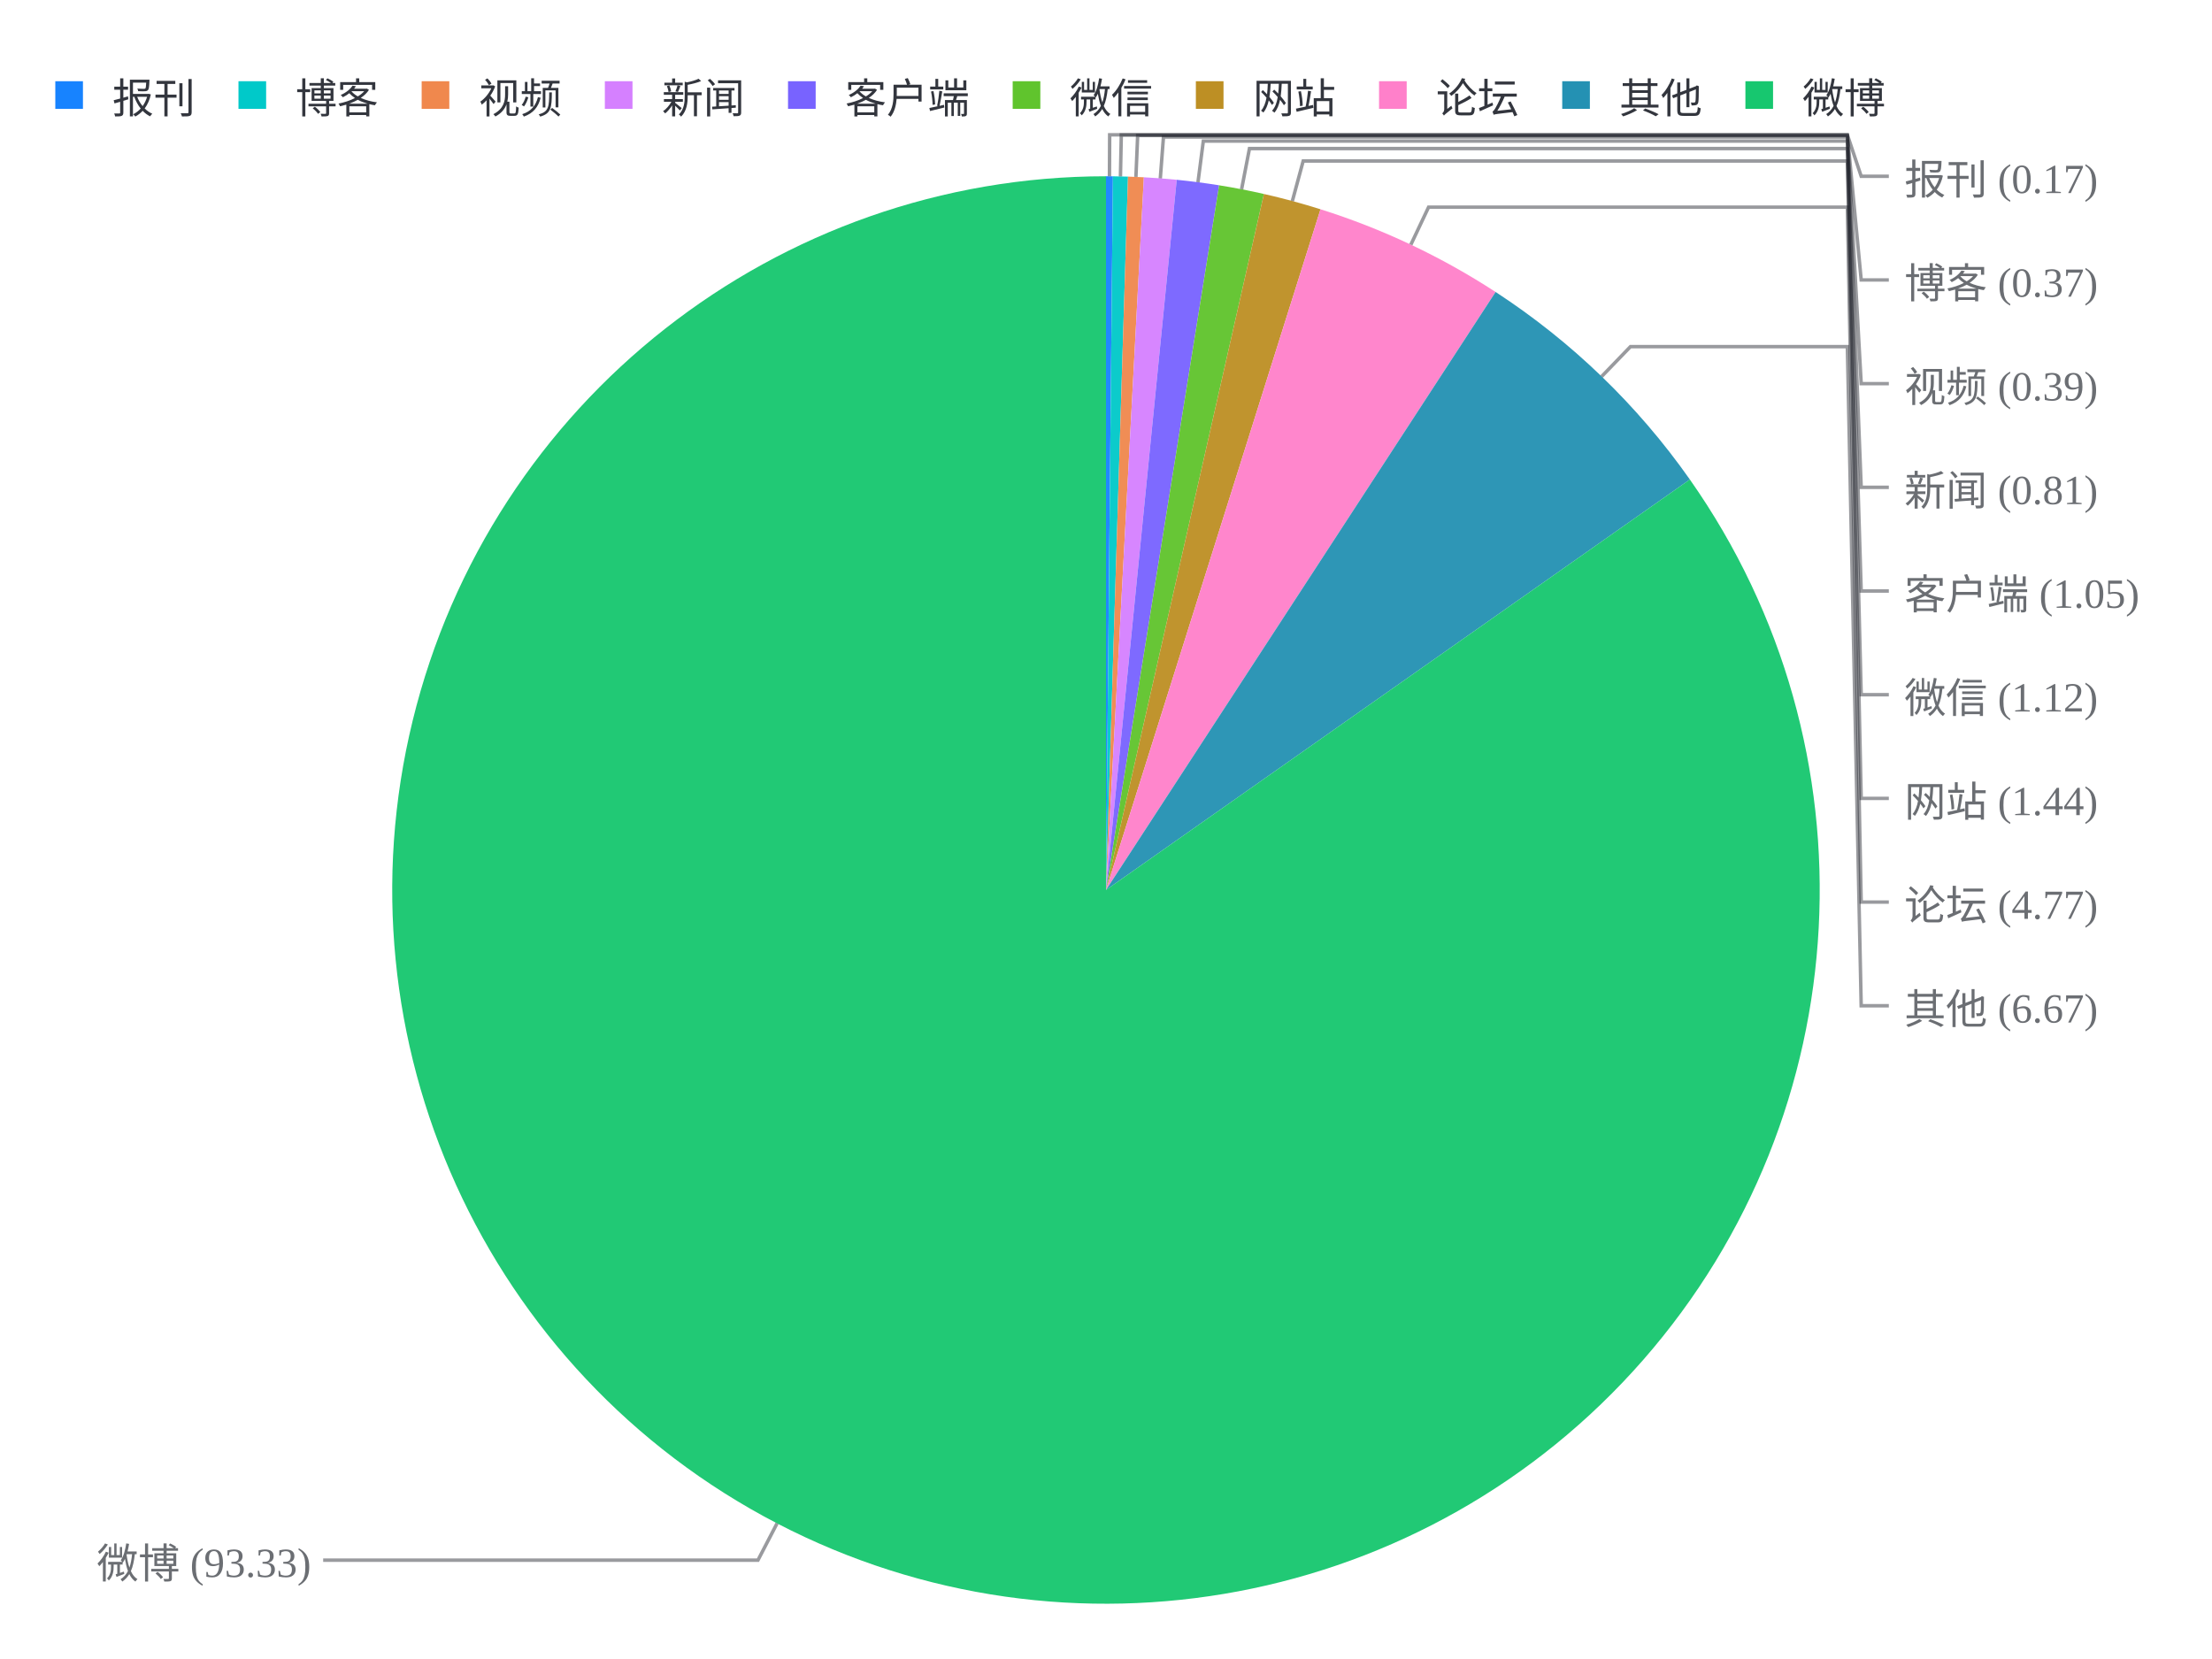
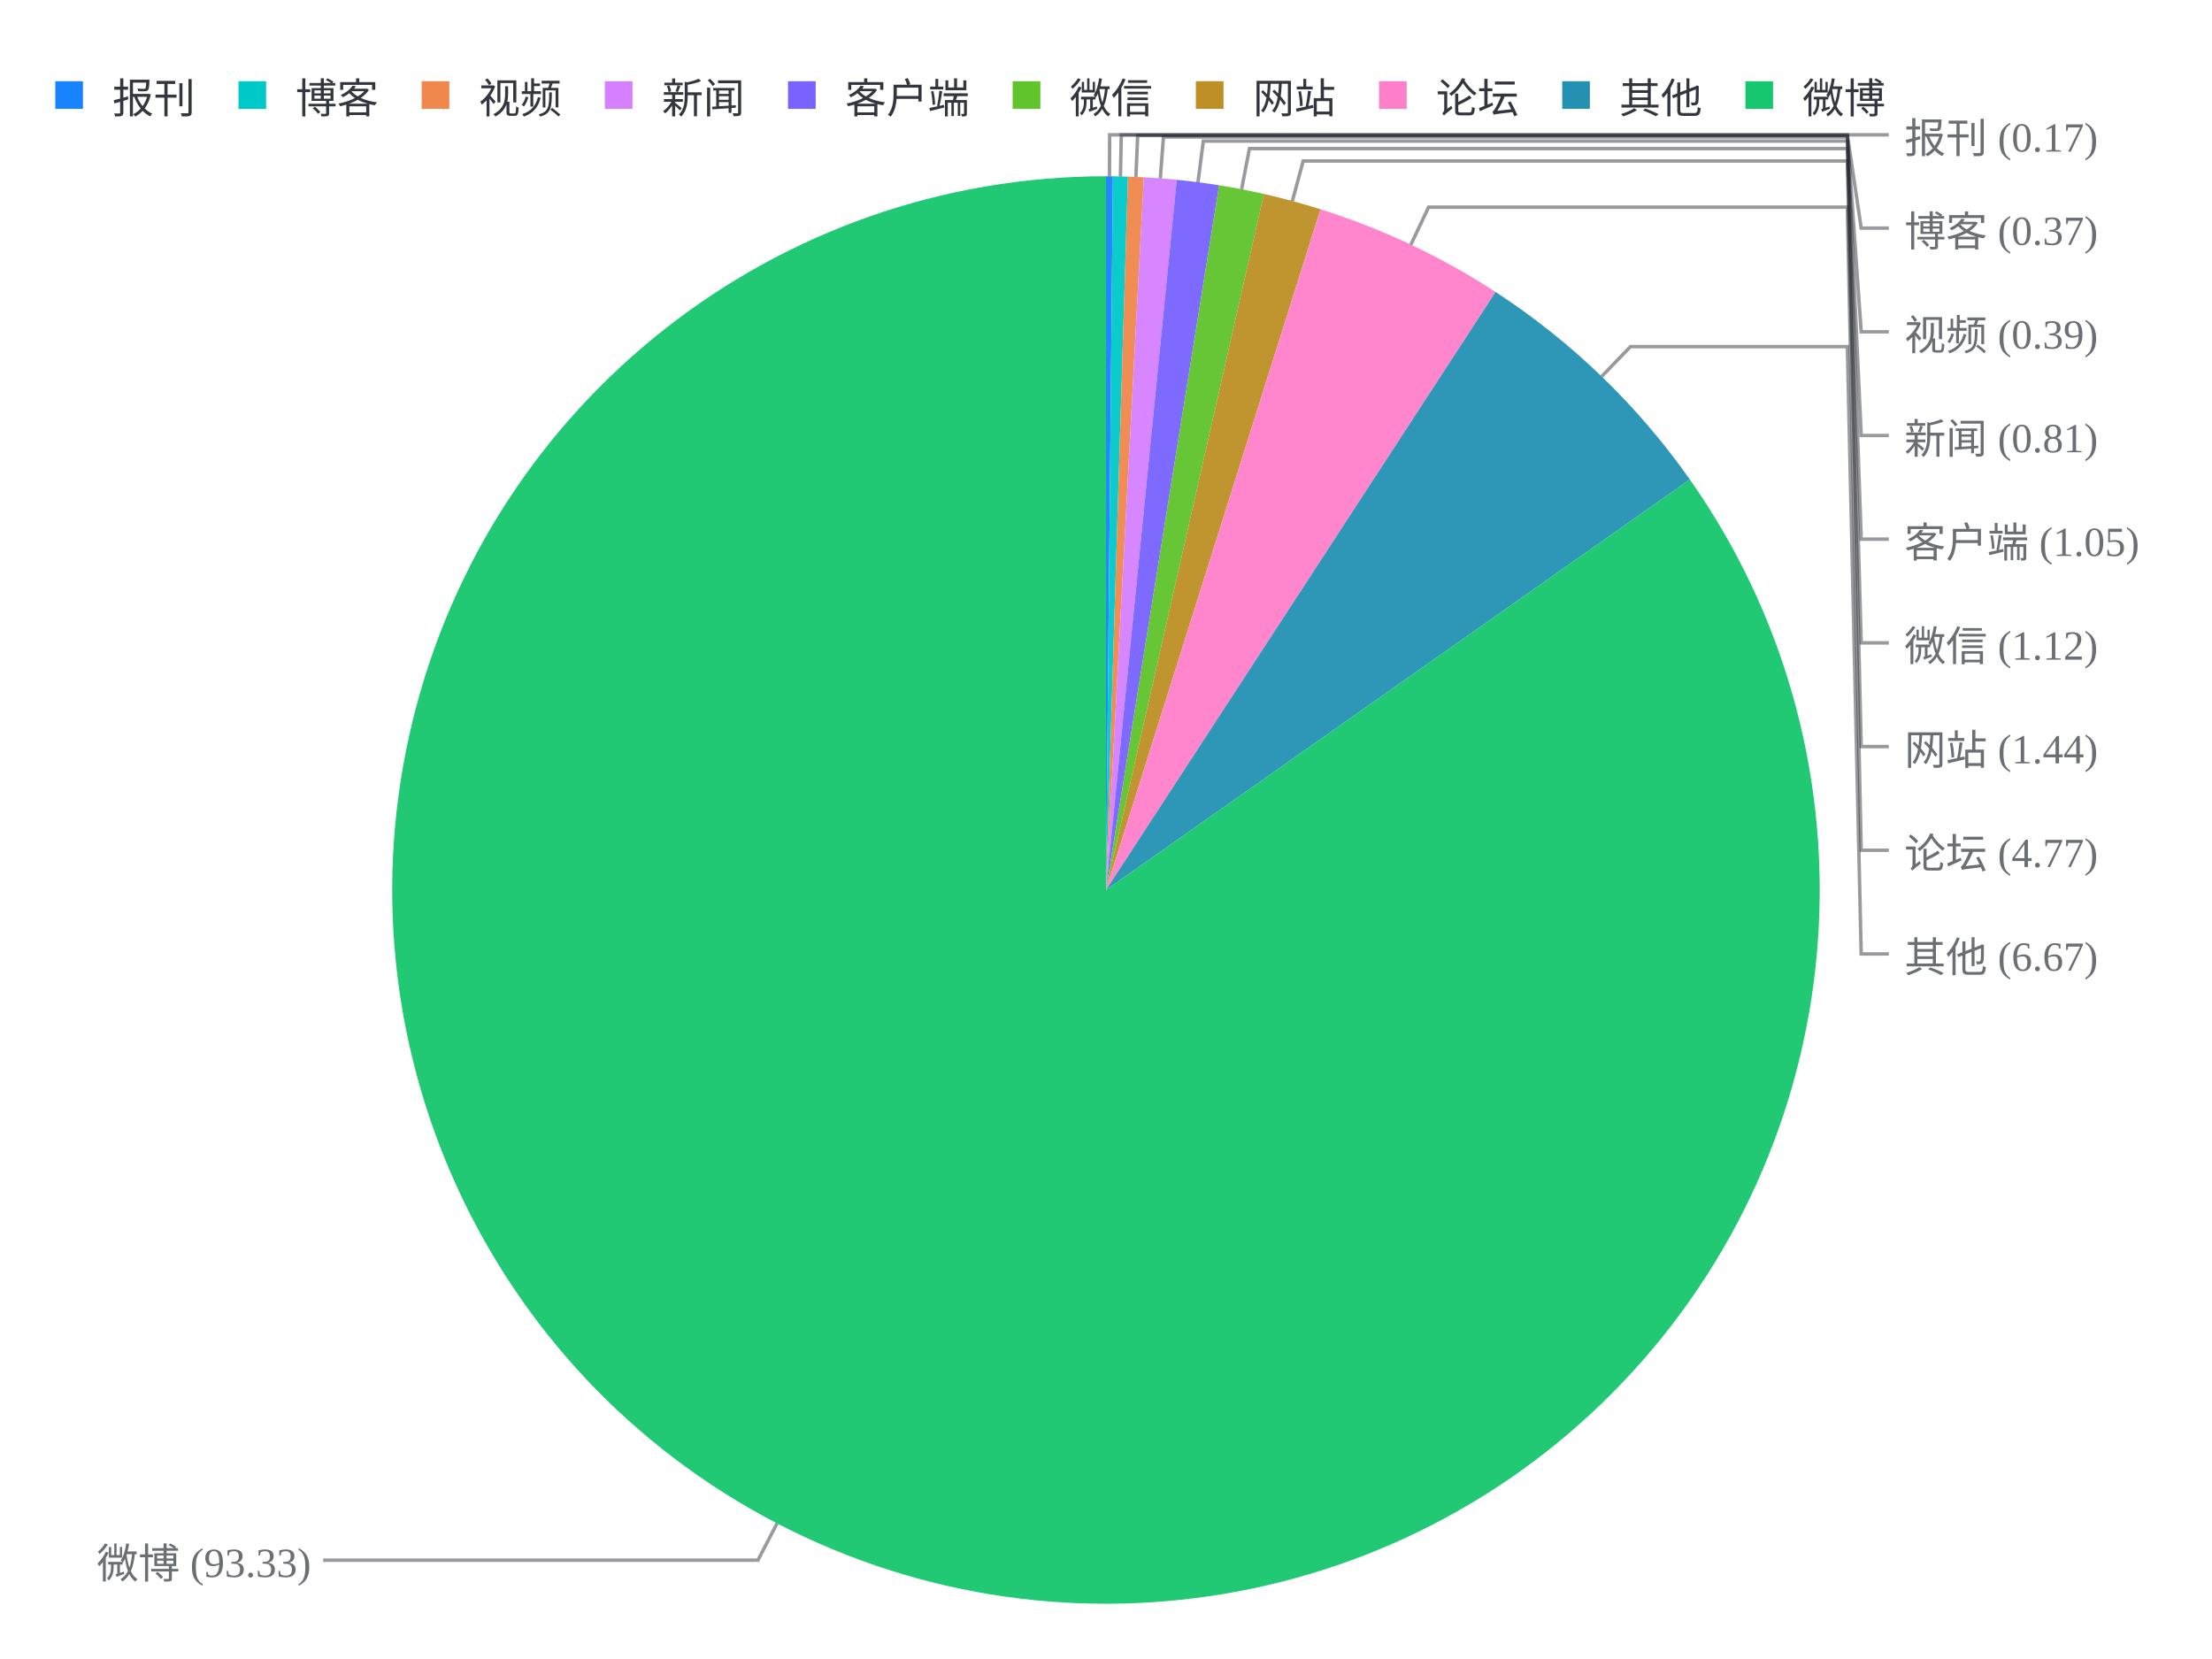
<svg xmlns="http://www.w3.org/2000/svg" width="640" height="480" style="background: transparent;" color-interpolation-filters="sRGB">
  <defs>
    <clipPath transform="matrix(1,0,0,1,-16,-16)" id="clip-path-128-24">
      <use href="#g-svg-128" transform="matrix(1,0,0,1,16,16)" />
    </clipPath>
  </defs>
  <g id="g-svg-camera">
    <g id="g-root" fill="none">
      <g id="g-svg-11" fill="none" class="view">
        <g>
          <path id="g-svg-12" fill="rgba(0,0,0,0)" class="area" d="M 0,0 l 640,0 l 0,480 l-640 0 z" x="0" y="0" width="640" height="480" />
        </g>
        <g>
          <path id="g-svg-13" fill="rgba(0,0,0,0)" class="area" d="M 16,16 l 608,0 l 0,448 l-608 0 z" x="16" y="16" width="608" height="448" />
        </g>
        <g>
          <path id="g-svg-14" fill="rgba(0,0,0,0)" class="area" d="M 16,51 l 608,0 l 0,413 l-608 0 z" x="16" y="51" width="608" height="413" />
        </g>
        <g>
          <path id="g-svg-15" fill="rgba(0,0,0,0)" class="area" d="M 16,51 l 608,0 l 0,413 l-608 0 z" x="16" y="51" width="608" height="413" />
        </g>
        <g id="g-svg-16" fill="none" class="component">
          <g id="g-svg-17" fill="none" x="16" y="16" width="608" height="23" transform="matrix(1,0,0,1,16,16)">
            <g id="g-svg-18" fill="none" class="legend-category" width="542" height="23">
              <g id="g-svg-19" fill="none" class="legend-title-group">
                <g id="g-svg-20" fill="none" width="542" height="23" class="legend-title" />
              </g>
              <g id="g-svg-21" fill="none" class="legend-items-group">
                <g id="g-svg-22" fill="none" width="542" height="23" x="0" y="0" class="legend-items">
                  <g id="g-svg-23" fill="none" x="0" y="0" class="items-navigator">
                    <g id="g-svg-24" fill="none" class="navigator-content-group" clip-path="url(#clip-path-128-24)">
                      <g id="g-svg-25" fill="none" class="navigator-play-window">
                        <g id="g-svg-107" fill="none" class="items-item-page">
                          <g id="g-svg-27" fill="none" class="items-item" x="0" y="0" width="41" height="23">
                            <g id="g-svg-33" fill="none" class="legend-category-item-background-group">
                              <g>
                                <path id="g-svg-34" fill="rgba(0,0,0,0)" class="legend-category-item-background" d="M 0,0 l 41,0 l 0,23 l-41 0 z" width="41" height="23" visibility="visible" />
                              </g>
                            </g>
                            <g id="g-svg-28" fill="none" transform="matrix(0.5,0,0,0.5,4,11.5)" class="legend-category-item-marker-group">
                              <g>
                                <path id="g-svg-29" fill="rgba(23,131,255,1)" d="M -8,-8 L 8,-8 L 8,8 L -8,8 Z" stroke-width="0" class="legend-category-item-marker" visibility="visible" />
                              </g>
                            </g>
                            <g id="g-svg-30" fill="none" transform="matrix(1,0,0,1,16,11.5)" class="legend-category-item-label-group">
                              <g>
                                <text id="g-svg-31" fill="rgba(29,33,41,1)" dominant-baseline="central" paint-order="stroke" dx="0.5" font-family="sans-serif" font-size="12" font-style="normal" font-variant="normal" font-weight="normal" stroke-width="1" text-anchor="left" class="legend-category-item-label" fill-opacity="0.9" visibility="visible">
                                  报刊
                                </text>
                              </g>
                            </g>
                            <g id="g-svg-32" fill="none" class="legend-category-item-value-group" />
                          </g>
                          <g id="g-svg-35" fill="none" transform="matrix(1,0,0,1,53,0)" class="items-item" x="53" y="0" width="41" height="23">
                            <g id="g-svg-41" fill="none" class="legend-category-item-background-group">
                              <g>
                                <path id="g-svg-42" fill="rgba(0,0,0,0)" class="legend-category-item-background" d="M 0,0 l 41,0 l 0,23 l-41 0 z" width="41" height="23" visibility="visible" />
                              </g>
                            </g>
                            <g id="g-svg-36" fill="none" transform="matrix(0.5,0,0,0.5,4,11.5)" class="legend-category-item-marker-group">
                              <g>
                                <path id="g-svg-37" fill="rgba(0,201,201,1)" d="M -8,-8 L 8,-8 L 8,8 L -8,8 Z" stroke-width="0" class="legend-category-item-marker" visibility="visible" />
                              </g>
                            </g>
                            <g id="g-svg-38" fill="none" transform="matrix(1,0,0,1,16,11.5)" class="legend-category-item-label-group">
                              <g>
                                <text id="g-svg-39" fill="rgba(29,33,41,1)" dominant-baseline="central" paint-order="stroke" dx="0.5" font-family="sans-serif" font-size="12" font-style="normal" font-variant="normal" font-weight="normal" stroke-width="1" text-anchor="left" class="legend-category-item-label" fill-opacity="0.9" visibility="visible">
                                  博客
                                </text>
                              </g>
                            </g>
                            <g id="g-svg-40" fill="none" class="legend-category-item-value-group" />
                          </g>
                          <g id="g-svg-43" fill="none" transform="matrix(1,0,0,1,106,0)" class="items-item" x="106" y="0" width="41" height="23">
                            <g id="g-svg-49" fill="none" class="legend-category-item-background-group">
                              <g>
                                <path id="g-svg-50" fill="rgba(0,0,0,0)" class="legend-category-item-background" d="M 0,0 l 41,0 l 0,23 l-41 0 z" width="41" height="23" visibility="visible" />
                              </g>
                            </g>
                            <g id="g-svg-44" fill="none" transform="matrix(0.5,0,0,0.5,4,11.5)" class="legend-category-item-marker-group">
                              <g>
                                <path id="g-svg-45" fill="rgba(240,136,77,1)" d="M -8,-8 L 8,-8 L 8,8 L -8,8 Z" stroke-width="0" class="legend-category-item-marker" visibility="visible" />
                              </g>
                            </g>
                            <g id="g-svg-46" fill="none" transform="matrix(1,0,0,1,16,11.5)" class="legend-category-item-label-group">
                              <g>
                                <text id="g-svg-47" fill="rgba(29,33,41,1)" dominant-baseline="central" paint-order="stroke" dx="0.5" font-family="sans-serif" font-size="12" font-style="normal" font-variant="normal" font-weight="normal" stroke-width="1" text-anchor="left" class="legend-category-item-label" fill-opacity="0.9" visibility="visible">
                                  视频
                                </text>
                              </g>
                            </g>
                            <g id="g-svg-48" fill="none" class="legend-category-item-value-group" />
                          </g>
                          <g id="g-svg-51" fill="none" transform="matrix(1,0,0,1,159,0)" class="items-item" x="159" y="0" width="41" height="23">
                            <g id="g-svg-57" fill="none" class="legend-category-item-background-group">
                              <g>
                                <path id="g-svg-58" fill="rgba(0,0,0,0)" class="legend-category-item-background" d="M 0,0 l 41,0 l 0,23 l-41 0 z" width="41" height="23" visibility="visible" />
                              </g>
                            </g>
                            <g id="g-svg-52" fill="none" transform="matrix(0.5,0,0,0.5,4,11.5)" class="legend-category-item-marker-group">
                              <g>
                                <path id="g-svg-53" fill="rgba(213,128,255,1)" d="M -8,-8 L 8,-8 L 8,8 L -8,8 Z" stroke-width="0" class="legend-category-item-marker" visibility="visible" />
                              </g>
                            </g>
                            <g id="g-svg-54" fill="none" transform="matrix(1,0,0,1,16,11.5)" class="legend-category-item-label-group">
                              <g>
                                <text id="g-svg-55" fill="rgba(29,33,41,1)" dominant-baseline="central" paint-order="stroke" dx="0.5" font-family="sans-serif" font-size="12" font-style="normal" font-variant="normal" font-weight="normal" stroke-width="1" text-anchor="left" class="legend-category-item-label" fill-opacity="0.9" visibility="visible">
                                  新闻
                                </text>
                              </g>
                            </g>
                            <g id="g-svg-56" fill="none" class="legend-category-item-value-group" />
                          </g>
                          <g id="g-svg-59" fill="none" transform="matrix(1,0,0,1,212,0)" class="items-item" x="212" y="0" width="53" height="23">
                            <g id="g-svg-65" fill="none" class="legend-category-item-background-group">
                              <g>
                                <path id="g-svg-66" fill="rgba(0,0,0,0)" class="legend-category-item-background" d="M 0,0 l 53,0 l 0,23 l-53 0 z" width="53" height="23" visibility="visible" />
                              </g>
                            </g>
                            <g id="g-svg-60" fill="none" transform="matrix(0.5,0,0,0.5,4,11.5)" class="legend-category-item-marker-group">
                              <g>
                                <path id="g-svg-61" fill="rgba(120,99,255,1)" d="M -8,-8 L 8,-8 L 8,8 L -8,8 Z" stroke-width="0" class="legend-category-item-marker" visibility="visible" />
                              </g>
                            </g>
                            <g id="g-svg-62" fill="none" transform="matrix(1,0,0,1,16,11.5)" class="legend-category-item-label-group">
                              <g>
                                <text id="g-svg-63" fill="rgba(29,33,41,1)" dominant-baseline="central" paint-order="stroke" dx="0.5" font-family="sans-serif" font-size="12" font-style="normal" font-variant="normal" font-weight="normal" stroke-width="1" text-anchor="left" class="legend-category-item-label" fill-opacity="0.9" visibility="visible">
                                  客户端
                                </text>
                              </g>
                            </g>
                            <g id="g-svg-64" fill="none" class="legend-category-item-value-group" />
                          </g>
                          <g id="g-svg-67" fill="none" transform="matrix(1,0,0,1,277,0)" class="items-item" x="277" y="0" width="41" height="23">
                            <g id="g-svg-73" fill="none" class="legend-category-item-background-group">
                              <g>
                                <path id="g-svg-74" fill="rgba(0,0,0,0)" class="legend-category-item-background" d="M 0,0 l 41,0 l 0,23 l-41 0 z" width="41" height="23" visibility="visible" />
                              </g>
                            </g>
                            <g id="g-svg-68" fill="none" transform="matrix(0.5,0,0,0.5,4,11.5)" class="legend-category-item-marker-group">
                              <g>
                                <path id="g-svg-69" fill="rgba(96,196,45,1)" d="M -8,-8 L 8,-8 L 8,8 L -8,8 Z" stroke-width="0" class="legend-category-item-marker" visibility="visible" />
                              </g>
                            </g>
                            <g id="g-svg-70" fill="none" transform="matrix(1,0,0,1,16,11.5)" class="legend-category-item-label-group">
                              <g>
                                <text id="g-svg-71" fill="rgba(29,33,41,1)" dominant-baseline="central" paint-order="stroke" dx="0.5" font-family="sans-serif" font-size="12" font-style="normal" font-variant="normal" font-weight="normal" stroke-width="1" text-anchor="left" class="legend-category-item-label" fill-opacity="0.9" visibility="visible">
                                  微信
                                </text>
                              </g>
                            </g>
                            <g id="g-svg-72" fill="none" class="legend-category-item-value-group" />
                          </g>
                          <g id="g-svg-75" fill="none" transform="matrix(1,0,0,1,330,0)" class="items-item" x="330" y="0" width="41" height="23">
                            <g id="g-svg-81" fill="none" class="legend-category-item-background-group">
                              <g>
                                <path id="g-svg-82" fill="rgba(0,0,0,0)" class="legend-category-item-background" d="M 0,0 l 41,0 l 0,23 l-41 0 z" width="41" height="23" visibility="visible" />
                              </g>
                            </g>
                            <g id="g-svg-76" fill="none" transform="matrix(0.5,0,0,0.5,4,11.5)" class="legend-category-item-marker-group">
                              <g>
                                <path id="g-svg-77" fill="rgba(189,143,36,1)" d="M -8,-8 L 8,-8 L 8,8 L -8,8 Z" stroke-width="0" class="legend-category-item-marker" visibility="visible" />
                              </g>
                            </g>
                            <g id="g-svg-78" fill="none" transform="matrix(1,0,0,1,16,11.5)" class="legend-category-item-label-group">
                              <g>
                                <text id="g-svg-79" fill="rgba(29,33,41,1)" dominant-baseline="central" paint-order="stroke" dx="0.5" font-family="sans-serif" font-size="12" font-style="normal" font-variant="normal" font-weight="normal" stroke-width="1" text-anchor="left" class="legend-category-item-label" fill-opacity="0.9" visibility="visible">
                                  网站
                                </text>
                              </g>
                            </g>
                            <g id="g-svg-80" fill="none" class="legend-category-item-value-group" />
                          </g>
                          <g id="g-svg-83" fill="none" transform="matrix(1,0,0,1,383,0)" class="items-item" x="383" y="0" width="41" height="23">
                            <g id="g-svg-89" fill="none" class="legend-category-item-background-group">
                              <g>
                                <path id="g-svg-90" fill="rgba(0,0,0,0)" class="legend-category-item-background" d="M 0,0 l 41,0 l 0,23 l-41 0 z" width="41" height="23" visibility="visible" />
                              </g>
                            </g>
                            <g id="g-svg-84" fill="none" transform="matrix(0.5,0,0,0.5,4,11.5)" class="legend-category-item-marker-group">
                              <g>
                                <path id="g-svg-85" fill="rgba(255,128,202,1)" d="M -8,-8 L 8,-8 L 8,8 L -8,8 Z" stroke-width="0" class="legend-category-item-marker" visibility="visible" />
                              </g>
                            </g>
                            <g id="g-svg-86" fill="none" transform="matrix(1,0,0,1,16,11.5)" class="legend-category-item-label-group">
                              <g>
                                <text id="g-svg-87" fill="rgba(29,33,41,1)" dominant-baseline="central" paint-order="stroke" dx="0.5" font-family="sans-serif" font-size="12" font-style="normal" font-variant="normal" font-weight="normal" stroke-width="1" text-anchor="left" class="legend-category-item-label" fill-opacity="0.9" visibility="visible">
                                  论坛
                                </text>
                              </g>
                            </g>
                            <g id="g-svg-88" fill="none" class="legend-category-item-value-group" />
                          </g>
                          <g id="g-svg-91" fill="none" transform="matrix(1,0,0,1,436,0)" class="items-item" x="436" y="0" width="41" height="23">
                            <g id="g-svg-97" fill="none" class="legend-category-item-background-group">
                              <g>
                                <path id="g-svg-98" fill="rgba(0,0,0,0)" class="legend-category-item-background" d="M 0,0 l 41,0 l 0,23 l-41 0 z" width="41" height="23" visibility="visible" />
                              </g>
                            </g>
                            <g id="g-svg-92" fill="none" transform="matrix(0.5,0,0,0.5,4,11.5)" class="legend-category-item-marker-group">
                              <g>
                                <path id="g-svg-93" fill="rgba(36,145,179,1)" d="M -8,-8 L 8,-8 L 8,8 L -8,8 Z" stroke-width="0" class="legend-category-item-marker" visibility="visible" />
                              </g>
                            </g>
                            <g id="g-svg-94" fill="none" transform="matrix(1,0,0,1,16,11.5)" class="legend-category-item-label-group">
                              <g>
                                <text id="g-svg-95" fill="rgba(29,33,41,1)" dominant-baseline="central" paint-order="stroke" dx="0.5" font-family="sans-serif" font-size="12" font-style="normal" font-variant="normal" font-weight="normal" stroke-width="1" text-anchor="left" class="legend-category-item-label" fill-opacity="0.9" visibility="visible">
                                  其他
                                </text>
                              </g>
                            </g>
                            <g id="g-svg-96" fill="none" class="legend-category-item-value-group" />
                          </g>
                          <g id="g-svg-99" fill="none" transform="matrix(1,0,0,1,489,0)" class="items-item" x="489" y="0" width="41" height="23">
                            <g id="g-svg-105" fill="none" class="legend-category-item-background-group">
                              <g>
                                <path id="g-svg-106" fill="rgba(0,0,0,0)" class="legend-category-item-background" d="M 0,0 l 41,0 l 0,23 l-41 0 z" width="41" height="23" visibility="visible" />
                              </g>
                            </g>
                            <g id="g-svg-100" fill="none" transform="matrix(0.5,0,0,0.5,4,11.5)" class="legend-category-item-marker-group">
                              <g>
                                <path id="g-svg-101" fill="rgba(23,199,111,1)" d="M -8,-8 L 8,-8 L 8,8 L -8,8 Z" stroke-width="0" class="legend-category-item-marker" visibility="visible" />
                              </g>
                            </g>
                            <g id="g-svg-102" fill="none" transform="matrix(1,0,0,1,16,11.5)" class="legend-category-item-label-group">
                              <g>
                                <text id="g-svg-103" fill="rgba(29,33,41,1)" dominant-baseline="central" paint-order="stroke" dx="0.5" font-family="sans-serif" font-size="12" font-style="normal" font-variant="normal" font-weight="normal" stroke-width="1" text-anchor="left" class="legend-category-item-label" fill-opacity="0.9" visibility="visible">
                                  微博
                                </text>
                              </g>
                            </g>
                            <g id="g-svg-104" fill="none" class="legend-category-item-value-group" />
                          </g>
                        </g>
                      </g>
                    </g>
                    <g id="g-svg-26" fill="none" class="navigator-controller" />
                    <g>
                      <path id="g-svg-128" fill="none" d="M 0,0 l 530,0 l 0,23 l-530 0 z" class="navigator-clip-path" width="530" height="23" />
                    </g>
                  </g>
                </g>
              </g>
            </g>
          </g>
        </g>
        <g transform="matrix(1,0,0,1,16,51)">
          <path id="g-svg-129" fill="rgba(0,0,0,0)" class="plot" d="M 0,0 l 608,0 l 0,413 l-608 0 z" width="608" height="413" />
          <g id="g-svg-130" fill="none" class="main-layer">
            <g transform="matrix(1,0,0,1,304,206.5)">
              <path id="g-svg-132" fill="rgba(23,131,255,1)" d="M 0,-206.5 A 206.5 206.5 0 0 1 2.003 -206.49 L 0,0 Z" fill-opacity="0.95" stroke-width="0" stroke="rgba(23,131,255,1)" class="element" />
            </g>
            <g transform="matrix(1,0,0,1,304,206.5)">
              <path id="g-svg-133" fill="rgba(0,201,201,1)" d="M 2.003,-206.49 A 206.5 206.5 0 0 1 6.361 -206.402 L 0,0 Z" fill-opacity="0.95" stroke-width="0" stroke="rgba(0,201,201,1)" class="element" />
            </g>
            <g transform="matrix(1,0,0,1,304,206.5)">
              <path id="g-svg-134" fill="rgba(240,136,77,1)" d="M 6.361,-206.402 A 206.5 206.5 0 0 1 10.952 -206.209 L 0,0 Z" fill-opacity="0.95" stroke-width="0" stroke="rgba(240,136,77,1)" class="element" />
            </g>
            <g transform="matrix(1,0,0,1,304,206.5)">
              <path id="g-svg-135" fill="rgba(213,128,255,1)" d="M 10.952,-206.209 A 206.5 206.5 0 0 1 20.468 -205.483 L 0,0 Z" fill-opacity="0.95" stroke-width="0" stroke="rgba(213,128,255,1)" class="element" />
            </g>
            <g transform="matrix(1,0,0,1,304,206.5)">
              <path id="g-svg-136" fill="rgba(120,99,255,1)" d="M 20.468,-205.483 A 206.5 206.5 0 0 1 32.734 -203.889 L 0,0 Z" fill-opacity="0.95" stroke-width="0" stroke="rgba(120,99,255,1)" class="element" />
            </g>
            <g transform="matrix(1,0,0,1,304,206.5)">
              <path id="g-svg-137" fill="rgba(96,196,45,1)" d="M 32.734,-203.889 A 206.5 206.5 0 0 1 45.688 -201.382 L 0,0 Z" fill-opacity="0.95" stroke-width="0" stroke="rgba(96,196,45,1)" class="element" />
            </g>
            <g transform="matrix(1,0,0,1,304,206.5)">
              <path id="g-svg-138" fill="rgba(189,143,36,1)" d="M 45.688,-201.382 A 206.5 206.5 0 0 1 62.061 -196.953 L 0,0 Z" fill-opacity="0.95" stroke-width="0" stroke="rgba(189,143,36,1)" class="element" />
            </g>
            <g transform="matrix(1,0,0,1,304,206.5)">
              <path id="g-svg-139" fill="rgba(255,128,202,1)" d="M 62.061,-196.953 A 206.5 206.5 0 0 1 112.721 -173.021 L 0,0 Z" fill-opacity="0.95" stroke-width="0" stroke="rgba(255,128,202,1)" class="element" />
            </g>
            <g transform="matrix(1,0,0,1,304,206.5)">
              <path id="g-svg-140" fill="rgba(36,145,179,1)" d="M 112.721,-173.021 A 206.5 206.5 0 0 1 168.926 -118.77 L 0,0 Z" fill-opacity="0.95" stroke-width="0" stroke="rgba(36,145,179,1)" class="element" />
            </g>
            <g transform="matrix(1,0,0,1,304,206.5)">
              <path id="g-svg-141" fill="rgba(23,199,111,1)" d="M 168.926,-118.77 A 206.5 206.5 0 1 1 0 -206.5 L 0,0 Z" fill-opacity="0.95" stroke-width="0" stroke="rgba(23,199,111,1)" class="element" />
            </g>
          </g>
          <g id="g-svg-131" fill="none" class="label-layer">
            <g id="g-svg-152" fill="none" x="534.5" y="-11.997" transform="matrix(1,0,0,1,534.5,-11.99743)" class="label">
              <g>
-                 <path id="background" fill="none" d="M 2.1316282072803006e-14,0.497 l 61.96,0 l 0,23 l-61.96 0 z" x="2.1316282072803006e-14" y="0.497" width="61.96" height="23" />
-               </g>
-               <g>
-                 <text id="text" fill="rgba(29,33,41,1)" dominant-baseline="central" paint-order="stroke" style="transform:translate(0px, 11.99743px);" dx="0.5" fill-opacity="0.65" font-size="12" font-weight="normal" text-anchor="left">
+                 <path id="background" fill="none" d="M 2.1316282072803006e-14,-11.5 l 61.96,0 l 0,23 l-61.96 0 z" x="2.1316282072803006e-14" y="-11.5" width="61.96" height="23" />
+               </g>
+               <g>
+                 <text id="text" fill="rgba(29,33,41,1)" dominant-baseline="central" paint-order="stroke" dx="0.5" fill-opacity="0.65" font-size="12" font-weight="normal" text-anchor="left">
                  报刊 (0.17)
                </text>
              </g>
              <g>
-                 <path id="connector" fill="none" d="M -229.499,12 L -229.44,0 L -16,0 L -12,11.997 L -4,11.997" stroke="rgba(29,33,41,1)" stroke-opacity="0.45" stroke-width="1" />
+                 <path id="connector" fill="none" d="M -229.499,12 L -229.44,0 L -4,0" stroke="rgba(29,33,41,1)" stroke-opacity="0.45" stroke-width="1" />
              </g>
            </g>
            <g id="g-svg-156" fill="none" x="534.5" y="-11.955" transform="matrix(1,0,0,1,534.5,-11.95518)" class="label">
              <g>
-                 <path id="background" fill="none" d="M 5.684341886080802e-14,30.455 l 63.88,0 l 0,23 l-63.88 0 z" x="5.684341886080802e-14" y="30.455" width="63.88" height="23" />
-               </g>
-               <g>
-                 <text id="text" fill="rgba(29,33,41,1)" dominant-baseline="central" paint-order="stroke" style="transform:translate(0px, 41.95518px);" dx="0.5" fill-opacity="0.65" font-size="12" font-weight="normal" text-anchor="left">
+                 <path id="background" fill="none" d="M 5.684341886080802e-14,15.455 l 63.88,0 l 0,23 l-63.88 0 z" x="5.684341886080802e-14" y="15.455" width="63.88" height="23" />
+               </g>
+               <g>
+                 <text id="text" fill="rgba(29,33,41,1)" dominant-baseline="central" paint-order="stroke" style="transform:translate(0px, 26.95518px);" dx="0.5" fill-opacity="0.65" font-size="12" font-weight="normal" text-anchor="left">
                  博客 (0.37)
                </text>
              </g>
              <g>
-                 <path id="connector" fill="none" d="M -226.318,11.998 L -226.074,0 L -16,0 L -12,41.955 L -4,41.955" stroke="rgba(29,33,41,1)" stroke-opacity="0.45" stroke-width="1" />
+                 <path id="connector" fill="none" d="M -226.318,11.998 L -226.074,0 L -16,0 L -12,26.955 L -4,26.955" stroke="rgba(29,33,41,1)" stroke-opacity="0.45" stroke-width="1" />
              </g>
            </g>
            <g id="g-svg-160" fill="none" x="534.5" y="-11.808" transform="matrix(1,0,0,1,534.5,-11.80789)" class="label">
              <g>
-                 <path id="background" fill="none" d="M 1.4210854715202004e-14,60.308 l 64.72,0 l 0,23 l-64.72 0 z" x="1.4210854715202004e-14" y="60.308" width="64.72" height="23" />
-               </g>
-               <g>
-                 <text id="text" fill="rgba(29,33,41,1)" dominant-baseline="central" paint-order="stroke" style="transform:translate(0px, 71.80789px);" dx="0.5" fill-opacity="0.65" font-size="12" font-weight="normal" text-anchor="left">
+                 <path id="background" fill="none" d="M 1.4210854715202004e-14,45.308 l 64.72,0 l 0,23 l-64.72 0 z" x="1.4210854715202004e-14" y="45.308" width="64.72" height="23" />
+               </g>
+               <g>
+                 <text id="text" fill="rgba(29,33,41,1)" dominant-baseline="central" paint-order="stroke" style="transform:translate(0px, 56.80789px);" dx="0.5" fill-opacity="0.65" font-size="12" font-weight="normal" text-anchor="left">
                  视频 (0.39)
                </text>
              </g>
              <g>
-                 <path id="connector" fill="none" d="M -221.842,11.989 L -221.339,0 L -16,0 L -12,71.808 L -4,71.808" stroke="rgba(29,33,41,1)" stroke-opacity="0.45" stroke-width="1" />
+                 <path id="connector" fill="none" d="M -221.842,11.989 L -221.339,0 L -16,0 L -12,56.808 L -4,56.808" stroke="rgba(29,33,41,1)" stroke-opacity="0.45" stroke-width="1" />
              </g>
            </g>
            <g id="g-svg-164" fill="none" x="534.5" y="-11.366" transform="matrix(1,0,0,1,534.5,-11.36642)" class="label">
              <g>
-                 <path id="background" fill="none" d="M -1.7763568394002505e-14,89.866 l 62.8,0 l 0,23 l-62.8 0 z" x="-1.7763568394002505e-14" y="89.866" width="62.8" height="23" />
-               </g>
-               <g>
-                 <text id="text" fill="rgba(29,33,41,1)" dominant-baseline="central" paint-order="stroke" style="transform:translate(0px, 101.3664px);" dx="0.5" fill-opacity="0.65" font-size="12" font-weight="normal" text-anchor="left">
+                 <path id="background" fill="none" d="M -1.7763568394002505e-14,74.866 l 62.8,0 l 0,23 l-62.8 0 z" x="-1.7763568394002505e-14" y="74.866" width="62.8" height="23" />
+               </g>
+               <g>
+                 <text id="text" fill="rgba(29,33,41,1)" dominant-baseline="central" paint-order="stroke" style="transform:translate(0px, 86.36642px);" dx="0.5" fill-opacity="0.65" font-size="12" font-weight="normal" text-anchor="left">
                  新闻 (0.81)
                </text>
              </g>
              <g>
-                 <path id="connector" fill="none" d="M -214.786,11.965 L -213.873,0 L -16,0 L -12,101.366 L -4,101.366" stroke="rgba(29,33,41,1)" stroke-opacity="0.45" stroke-width="1" />
+                 <path id="connector" fill="none" d="M -214.786,11.965 L -213.873,0 L -16,0 L -12,86.366 L -4,86.366" stroke="rgba(29,33,41,1)" stroke-opacity="0.45" stroke-width="1" />
              </g>
            </g>
            <g id="g-svg-168" fill="none" x="534.5" y="-10.178" transform="matrix(1,0,0,1,534.5,-10.17787)" class="label">
              <g>
-                 <path id="background" fill="none" d="M -2.842170943040401e-14,118.678 l 74.56,0 l 0,23 l-74.56 0 z" x="-2.842170943040401e-14" y="118.678" width="74.56" height="23" />
-               </g>
-               <g>
-                 <text id="text" fill="rgba(29,33,41,1)" dominant-baseline="central" paint-order="stroke" style="transform:translate(0px, 130.1779px);" dx="0.5" fill-opacity="0.65" font-size="12" font-weight="normal" text-anchor="left">
+                 <path id="background" fill="none" d="M -2.842170943040401e-14,103.678 l 74.56,0 l 0,23 l-74.56 0 z" x="-2.842170943040401e-14" y="103.678" width="74.56" height="23" />
+               </g>
+               <g>
+                 <text id="text" fill="rgba(29,33,41,1)" dominant-baseline="central" paint-order="stroke" style="transform:translate(0px, 115.1779px);" dx="0.5" fill-opacity="0.65" font-size="12" font-weight="normal" text-anchor="left">
                  客户端 (1.05)
                </text>
              </g>
              <g>
-                 <path id="connector" fill="none" d="M -203.887,11.9 L -202.341,0 L -16,0 L -12,130.178 L -4,130.178" stroke="rgba(29,33,41,1)" stroke-opacity="0.45" stroke-width="1" />
+                 <path id="connector" fill="none" d="M -203.887,11.9 L -202.341,0 L -16,0 L -12,115.178 L -4,115.178" stroke="rgba(29,33,41,1)" stroke-opacity="0.45" stroke-width="1" />
              </g>
            </g>
            <g id="g-svg-172" fill="none" x="534.5" y="-8.021" transform="matrix(1,0,0,1,534.5,-8.020617)" class="label">
              <g>
-                 <path id="background" fill="none" d="M -3.552713678800501e-15,146.521 l 60.52,0 l 0,23 l-60.52 0 z" x="-3.552713678800501e-15" y="146.521" width="60.52" height="23" />
-               </g>
-               <g>
-                 <text id="text" fill="rgba(29,33,41,1)" dominant-baseline="central" paint-order="stroke" style="transform:translate(0px, 158.0206px);" dx="0.5" fill-opacity="0.65" font-size="12" font-weight="normal" text-anchor="left">
+                 <path id="background" fill="none" d="M -3.552713678800501e-15,131.521 l 60.52,0 l 0,23 l-60.52 0 z" x="-3.552713678800501e-15" y="131.521" width="60.52" height="23" />
+               </g>
+               <g>
+                 <text id="text" fill="rgba(29,33,41,1)" dominant-baseline="central" paint-order="stroke" style="transform:translate(0px, 143.0206px);" dx="0.5" fill-opacity="0.65" font-size="12" font-weight="normal" text-anchor="left">
                  微信 (1.12)
                </text>
              </g>
              <g>
-                 <path id="connector" fill="none" d="M -191.269,11.781 L -188.989,0 L -16,0 L -12,158.021 L -4,158.021" stroke="rgba(29,33,41,1)" stroke-opacity="0.45" stroke-width="1" />
+                 <path id="connector" fill="none" d="M -191.269,11.781 L -188.989,0 L -16,0 L -12,143.021 L -4,143.021" stroke="rgba(29,33,41,1)" stroke-opacity="0.45" stroke-width="1" />
              </g>
            </g>
            <g id="g-svg-176" fill="none" x="534.5" y="-4.42" transform="matrix(1,0,0,1,534.5,-4.41975)" class="label">
              <g>
-                 <path id="background" fill="none" d="M 4.263256414560601e-14,172.92 l 63.16,0 l 0,23 l-63.16 0 z" x="4.263256414560601e-14" y="172.92" width="63.16" height="23" />
-               </g>
-               <g>
-                 <text id="text" fill="rgba(29,33,41,1)" dominant-baseline="central" paint-order="stroke" style="transform:translate(0px, 184.4198px);" dx="0.5" fill-opacity="0.65" font-size="12" font-weight="normal" text-anchor="left">
+                 <path id="background" fill="none" d="M 4.263256414560601e-14,157.92 l 63.16,0 l 0,23 l-63.16 0 z" x="4.263256414560601e-14" y="157.92" width="63.16" height="23" />
+               </g>
+               <g>
+                 <text id="text" fill="rgba(29,33,41,1)" dominant-baseline="central" paint-order="stroke" style="transform:translate(0px, 169.4198px);" dx="0.5" fill-opacity="0.65" font-size="12" font-weight="normal" text-anchor="left">
                  网站 (1.44)
                </text>
              </g>
              <g>
-                 <path id="connector" fill="none" d="M -176.58,11.584 L -173.446,0 L -16,0 L -12,184.42 L -4,184.42" stroke="rgba(29,33,41,1)" stroke-opacity="0.45" stroke-width="1" />
+                 <path id="connector" fill="none" d="M -176.58,11.584 L -173.446,0 L -16,0 L -12,169.42 L -4,169.42" stroke="rgba(29,33,41,1)" stroke-opacity="0.45" stroke-width="1" />
              </g>
            </g>
            <g id="g-svg-180" fill="none" x="534.5" y="8.937" transform="matrix(1,0,0,1,534.5,8.936715)" class="label">
              <g>
-                 <path id="background" fill="none" d="M 4.618527782440651e-14,189.563 l 63.4,0 l 0,23 l-63.4 0 z" x="4.618527782440651e-14" y="189.563" width="63.4" height="23" />
-               </g>
-               <g>
-                 <text id="text" fill="rgba(29,33,41,1)" dominant-baseline="central" paint-order="stroke" style="transform:translate(0px, 201.0633px);" dx="0.5" fill-opacity="0.65" font-size="12" font-weight="normal" text-anchor="left">
+                 <path id="background" fill="none" d="M 4.618527782440651e-14,174.563 l 63.4,0 l 0,23 l-63.4 0 z" x="4.618527782440651e-14" y="174.563" width="63.4" height="23" />
+               </g>
+               <g>
+                 <text id="text" fill="rgba(29,33,41,1)" dominant-baseline="central" paint-order="stroke" style="transform:translate(0px, 186.0633px);" dx="0.5" fill-opacity="0.65" font-size="12" font-weight="normal" text-anchor="left">
                  论坛 (4.77)
                </text>
              </g>
              <g>
-                 <path id="connector" fill="none" d="M -142.293,10.85 L -137.167,0 L -16,0 L -12,201.063 L -4,201.063" stroke="rgba(29,33,41,1)" stroke-opacity="0.45" stroke-width="1" />
+                 <path id="connector" fill="none" d="M -142.293,10.85 L -137.167,0 L -16,0 L -12,186.063 L -4,186.063" stroke="rgba(29,33,41,1)" stroke-opacity="0.45" stroke-width="1" />
              </g>
            </g>
            <g id="g-svg-184" fill="none" x="534.5" y="49.289" transform="matrix(1,0,0,1,534.5,49.28865)" class="label">
              <g>
-                 <path id="background" fill="none" d="M -4.973799150320701e-14,179.211 l 64.12,0 l 0,23 l-64.12 0 z" x="-4.973799150320701e-14" y="179.211" width="64.12" height="23" />
-               </g>
-               <g>
-                 <text id="text" fill="rgba(29,33,41,1)" dominant-baseline="central" paint-order="stroke" style="transform:translate(0px, 190.7113px);" dx="0.5" fill-opacity="0.65" font-size="12" font-weight="normal" text-anchor="left">
+                 <path id="background" fill="none" d="M -4.973799150320701e-14,164.211 l 64.12,0 l 0,23 l-64.12 0 z" x="-4.973799150320701e-14" y="164.211" width="64.12" height="23" />
+               </g>
+               <g>
+                 <text id="text" fill="rgba(29,33,41,1)" dominant-baseline="central" paint-order="stroke" style="transform:translate(0px, 175.7113px);" dx="0.5" fill-opacity="0.65" font-size="12" font-weight="normal" text-anchor="left">
                  其他 (6.67)
                </text>
              </g>
              <g>
-                 <path id="connector" fill="none" d="M -87.088,8.634 L -78.754,0 L -16,0 L -12,190.711 L -4,190.711" stroke="rgba(29,33,41,1)" stroke-opacity="0.45" stroke-width="1" />
+                 <path id="connector" fill="none" d="M -87.088,8.634 L -78.754,0 L -16,0 L -12,175.711 L -4,175.711" stroke="rgba(29,33,41,1)" stroke-opacity="0.45" stroke-width="1" />
              </g>
            </g>
            <g id="g-svg-188" fill="none" x="73.5" y="400.409" transform="matrix(1,0,0,1,73.5,400.4093)" class="label">
              <g>
                <path id="background" fill="none" d="M -71.4,-11.5 l 72.4,0 l 0,23 l-72.4 0 z" x="-71.4" y="-11.5" width="72.4" height="23" />
              </g>
              <g>
                <text id="text" fill="rgba(29,33,41,1)" dominant-baseline="central" paint-order="stroke" dx="0.5" fill-opacity="0.65" font-size="12" font-weight="normal" text-anchor="end">
                  微博 (93.33)
                </text>
              </g>
              <g>
                <path id="connector" fill="none" d="M 135.326,-10.649 L 129.795,0 L 4,0" stroke="rgba(29,33,41,1)" stroke-opacity="0.45" stroke-width="1" />
              </g>
            </g>
          </g>
        </g>
      </g>
    </g>
  </g>
</svg>
